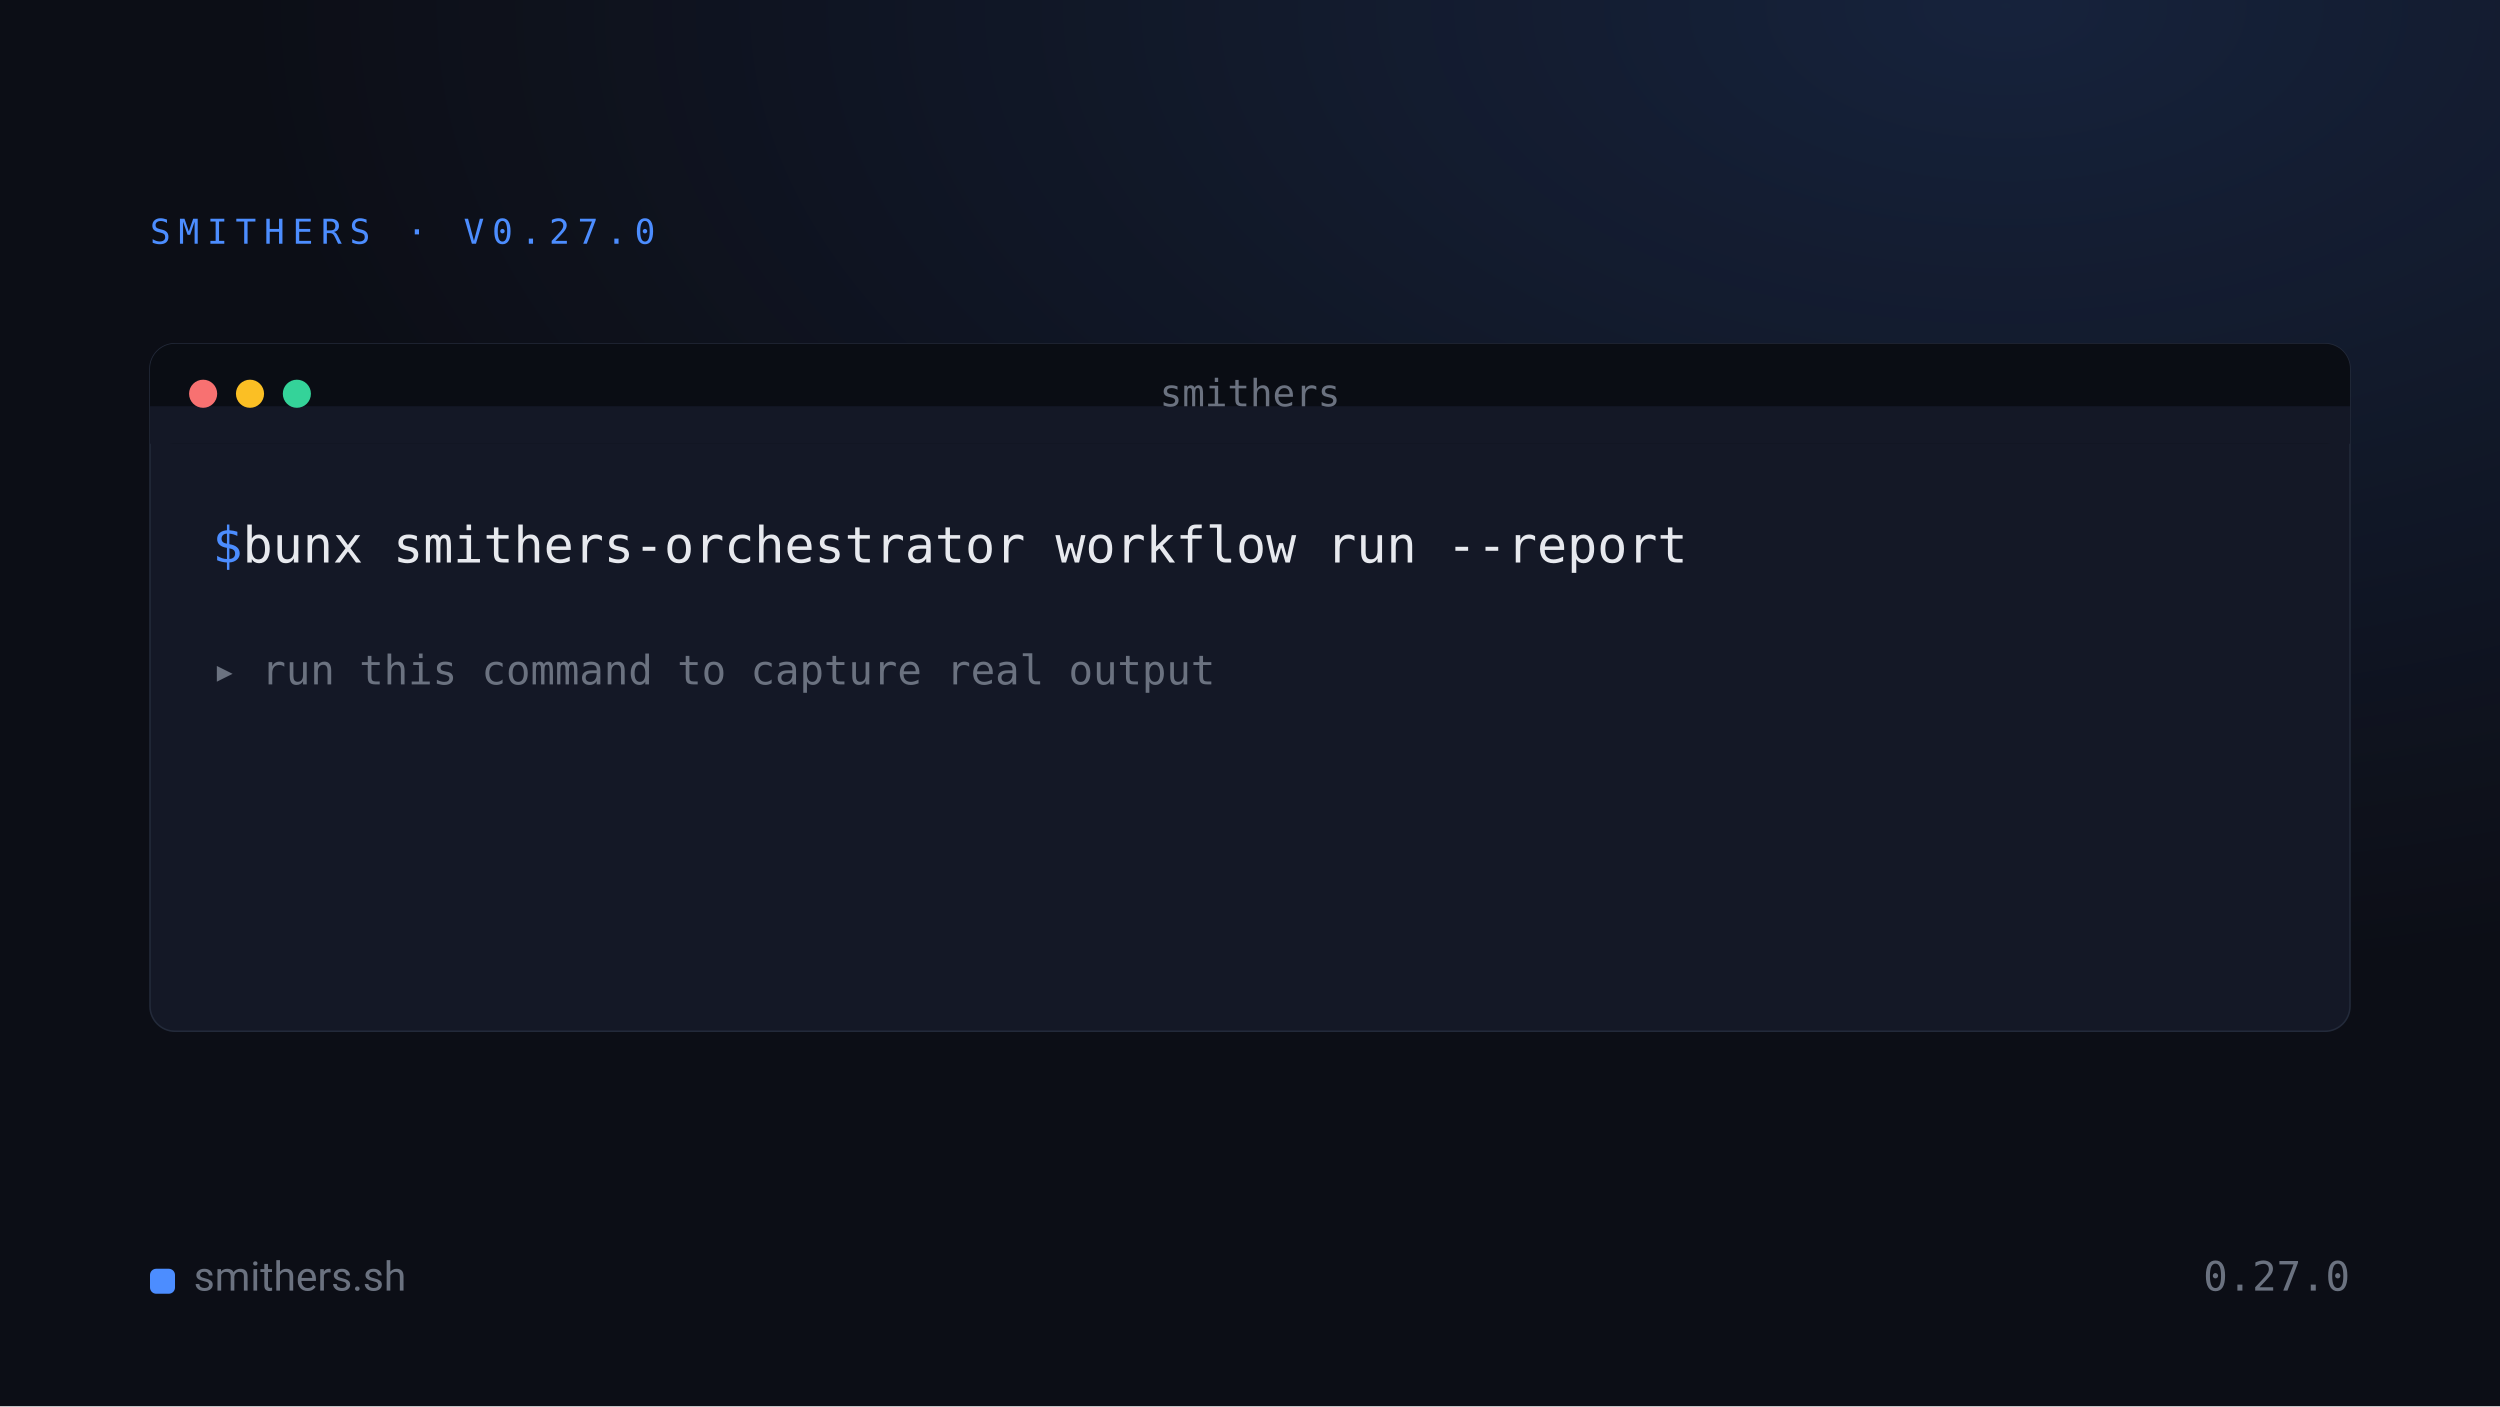
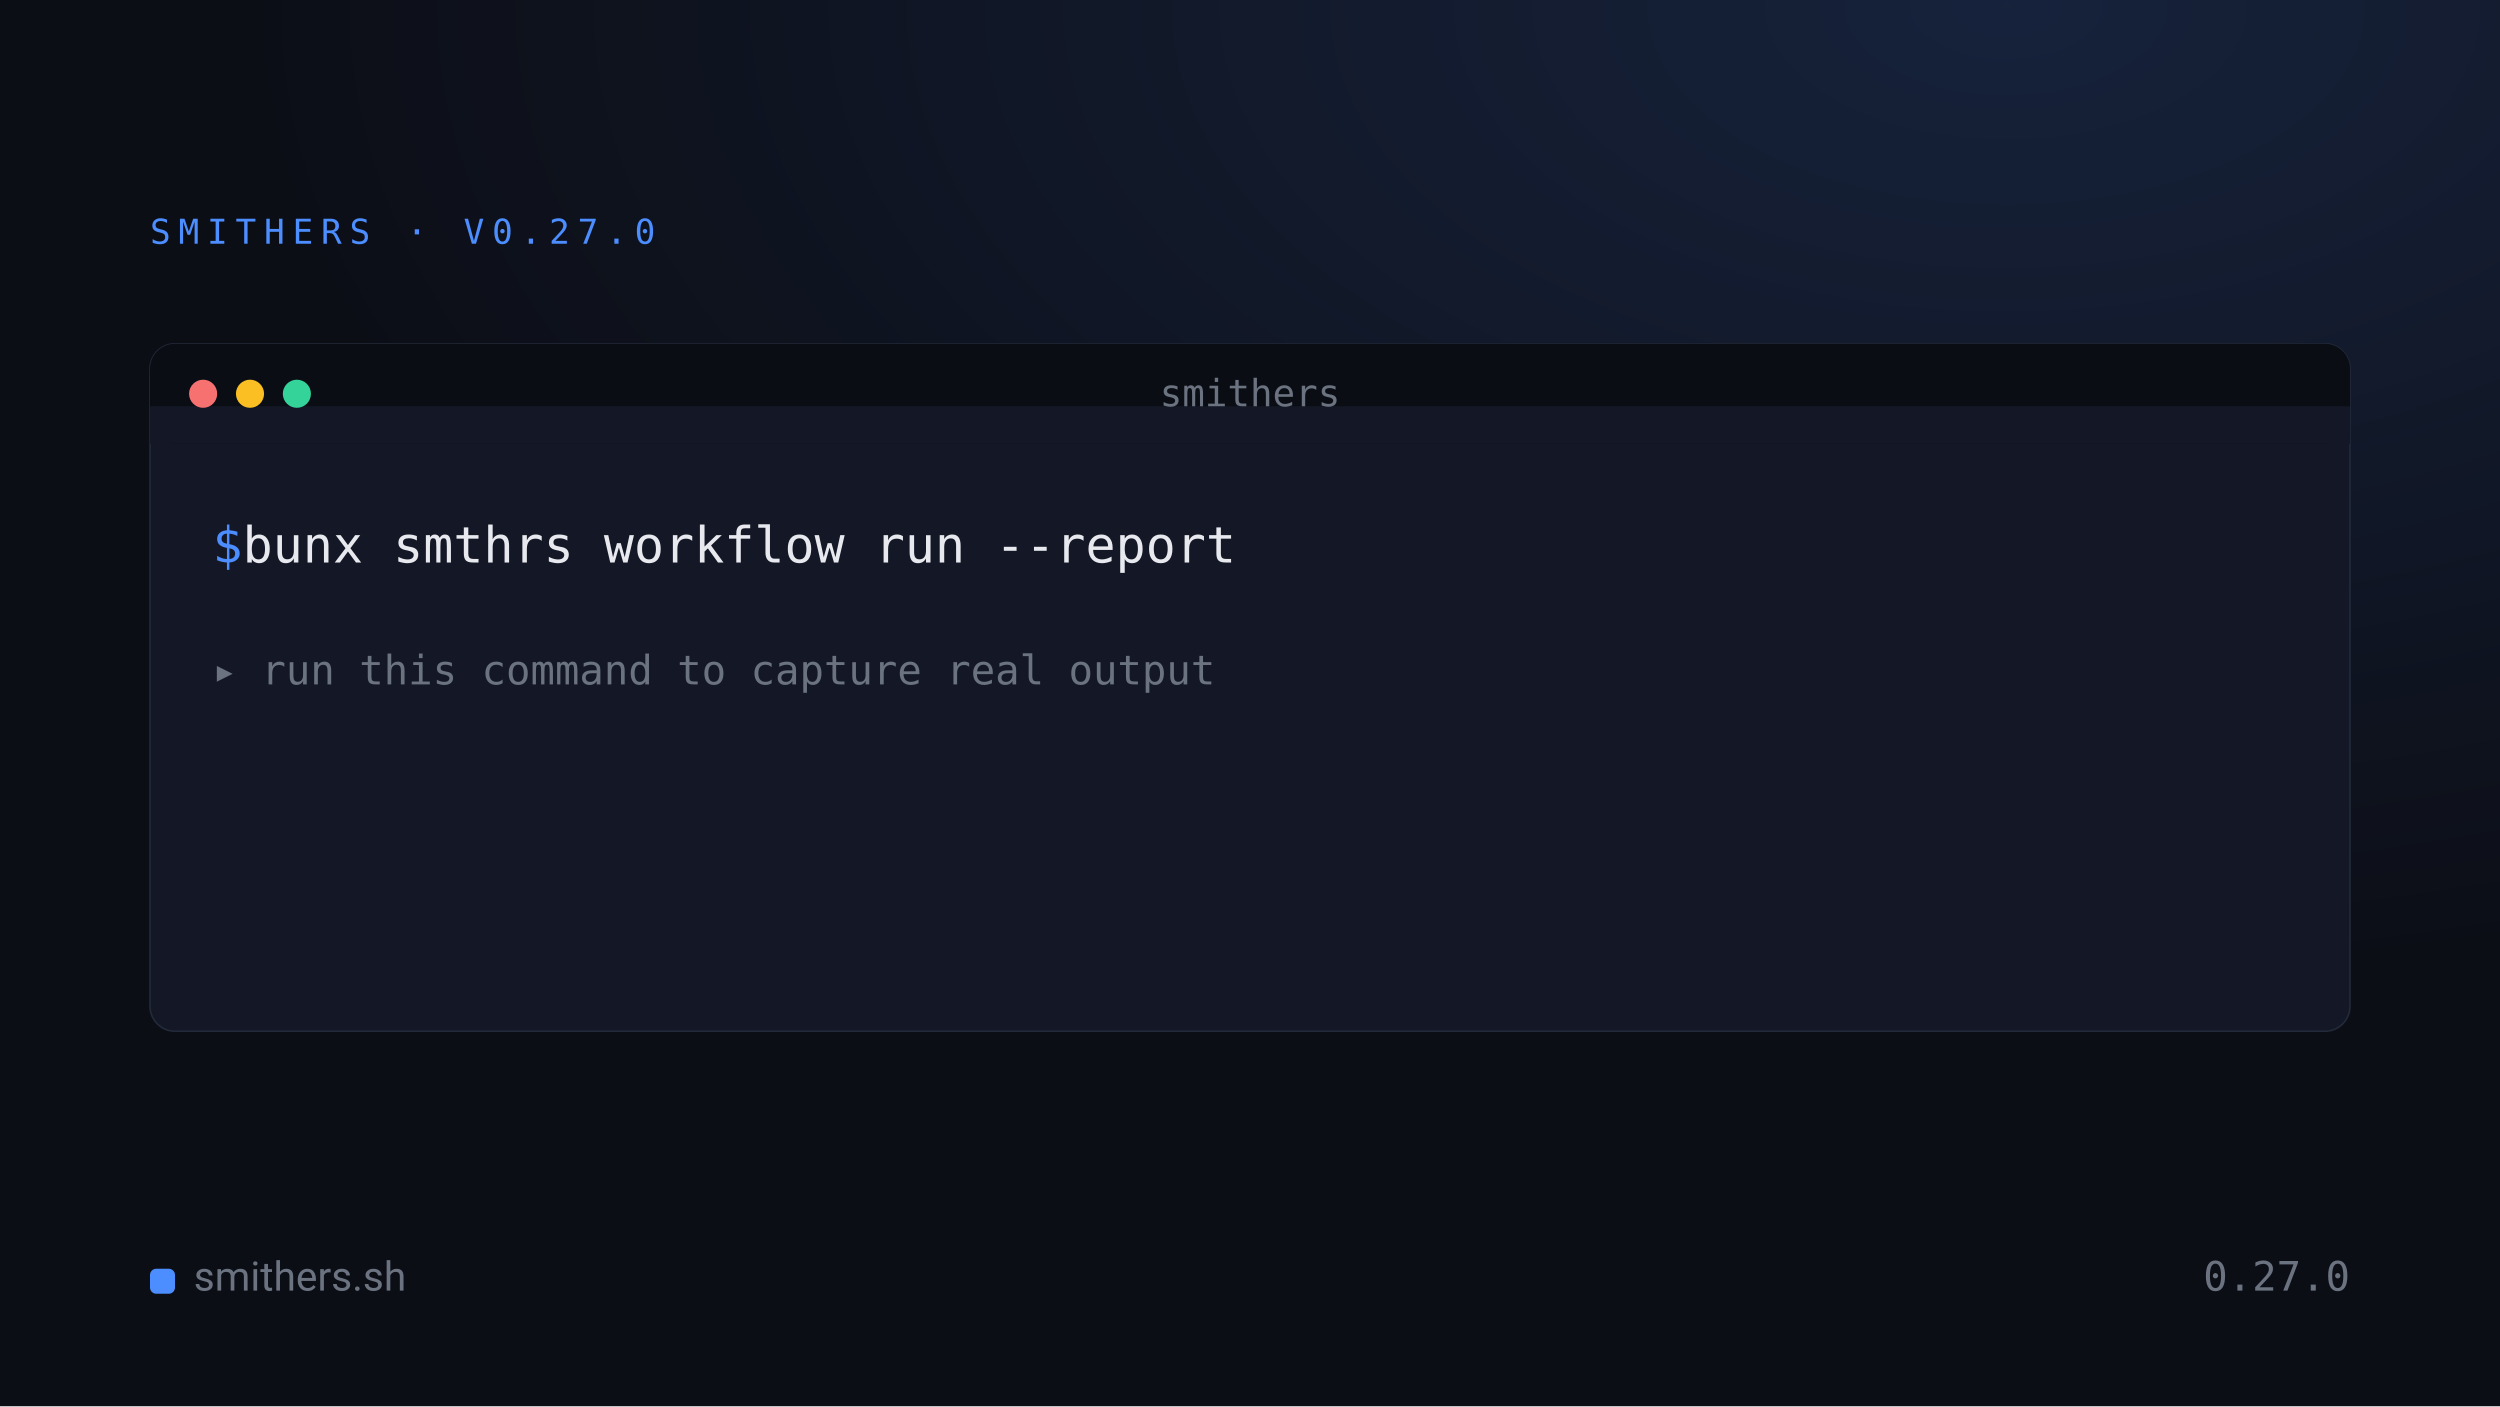
<svg xmlns="http://www.w3.org/2000/svg" width="1600" height="900" viewBox="0 0 1600 900">
  <defs>
    <radialGradient id="glow" cx="80%" cy="0%" r="70%">
      <stop offset="0%" stop-color="#4C8DFF" stop-opacity="0.16" />
      <stop offset="100%" stop-color="#4C8DFF" stop-opacity="0" />
    </radialGradient>
  </defs>
  <rect width="1600" height="900" fill="#0C0E16" />
  <rect width="1600" height="900" fill="url(#glow)" />
  <text font-size="22" font-family="ui-monospace, SFMono-Regular, Menlo, Monaco, Consolas, monospace" fill="#4C8DFF" letter-spacing="5">
    <tspan x="96" y="156">SMITHERS · V0.27.0</tspan>
  </text>
  <rect x="96" y="220" width="1408" height="440" rx="16" fill="#141826" stroke="#232A3A" />
  <rect x="96" y="220" width="1408" height="64" rx="16" fill="#0A0D14" />
  <rect x="96" y="260" width="1408" height="24" fill="#141826" />
  <circle cx="130" cy="252" r="9" fill="#F87171" />
  <circle cx="160" cy="252" r="9" fill="#FBBF24" />
  <circle cx="190" cy="252" r="9" fill="#34D399" />
  <text x="800" y="260" font-size="24" font-family="ui-monospace, SFMono-Regular, Menlo, Monaco, Consolas, monospace" fill="#6B7280" text-anchor="middle">smithers</text>
  <text font-size="32" font-family="ui-monospace, SFMono-Regular, Menlo, Monaco, Consolas, monospace" fill="#E7E9EE">
    <tspan x="136" y="360">
-       <tspan fill="#4C8DFF">$ </tspan>bunx smithers-orchestrator workflow run --report</tspan>
+       <tspan fill="#4C8DFF">$ </tspan>bunx smthrs workflow run --report</tspan>
  </text>
  <text font-size="26" font-family="ui-monospace, SFMono-Regular, Menlo, Monaco, Consolas, monospace" fill="#6B7280">
    <tspan x="136" y="438">▸ run this command to capture real output</tspan>
  </text>
  <rect x="96" y="812" width="16" height="16" rx="4" fill="#4C8DFF" />
  <text x="124" y="826" font-size="26" font-family="system-ui, -apple-system, 'Segoe UI', Roboto, Helvetica, Arial, sans-serif" fill="#6B7280">smithers.sh</text>
  <text x="1504" y="826" font-size="26" font-family="ui-monospace, SFMono-Regular, Menlo, Monaco, Consolas, monospace" fill="#6B7280" text-anchor="end">0.27.0</text>
</svg>
